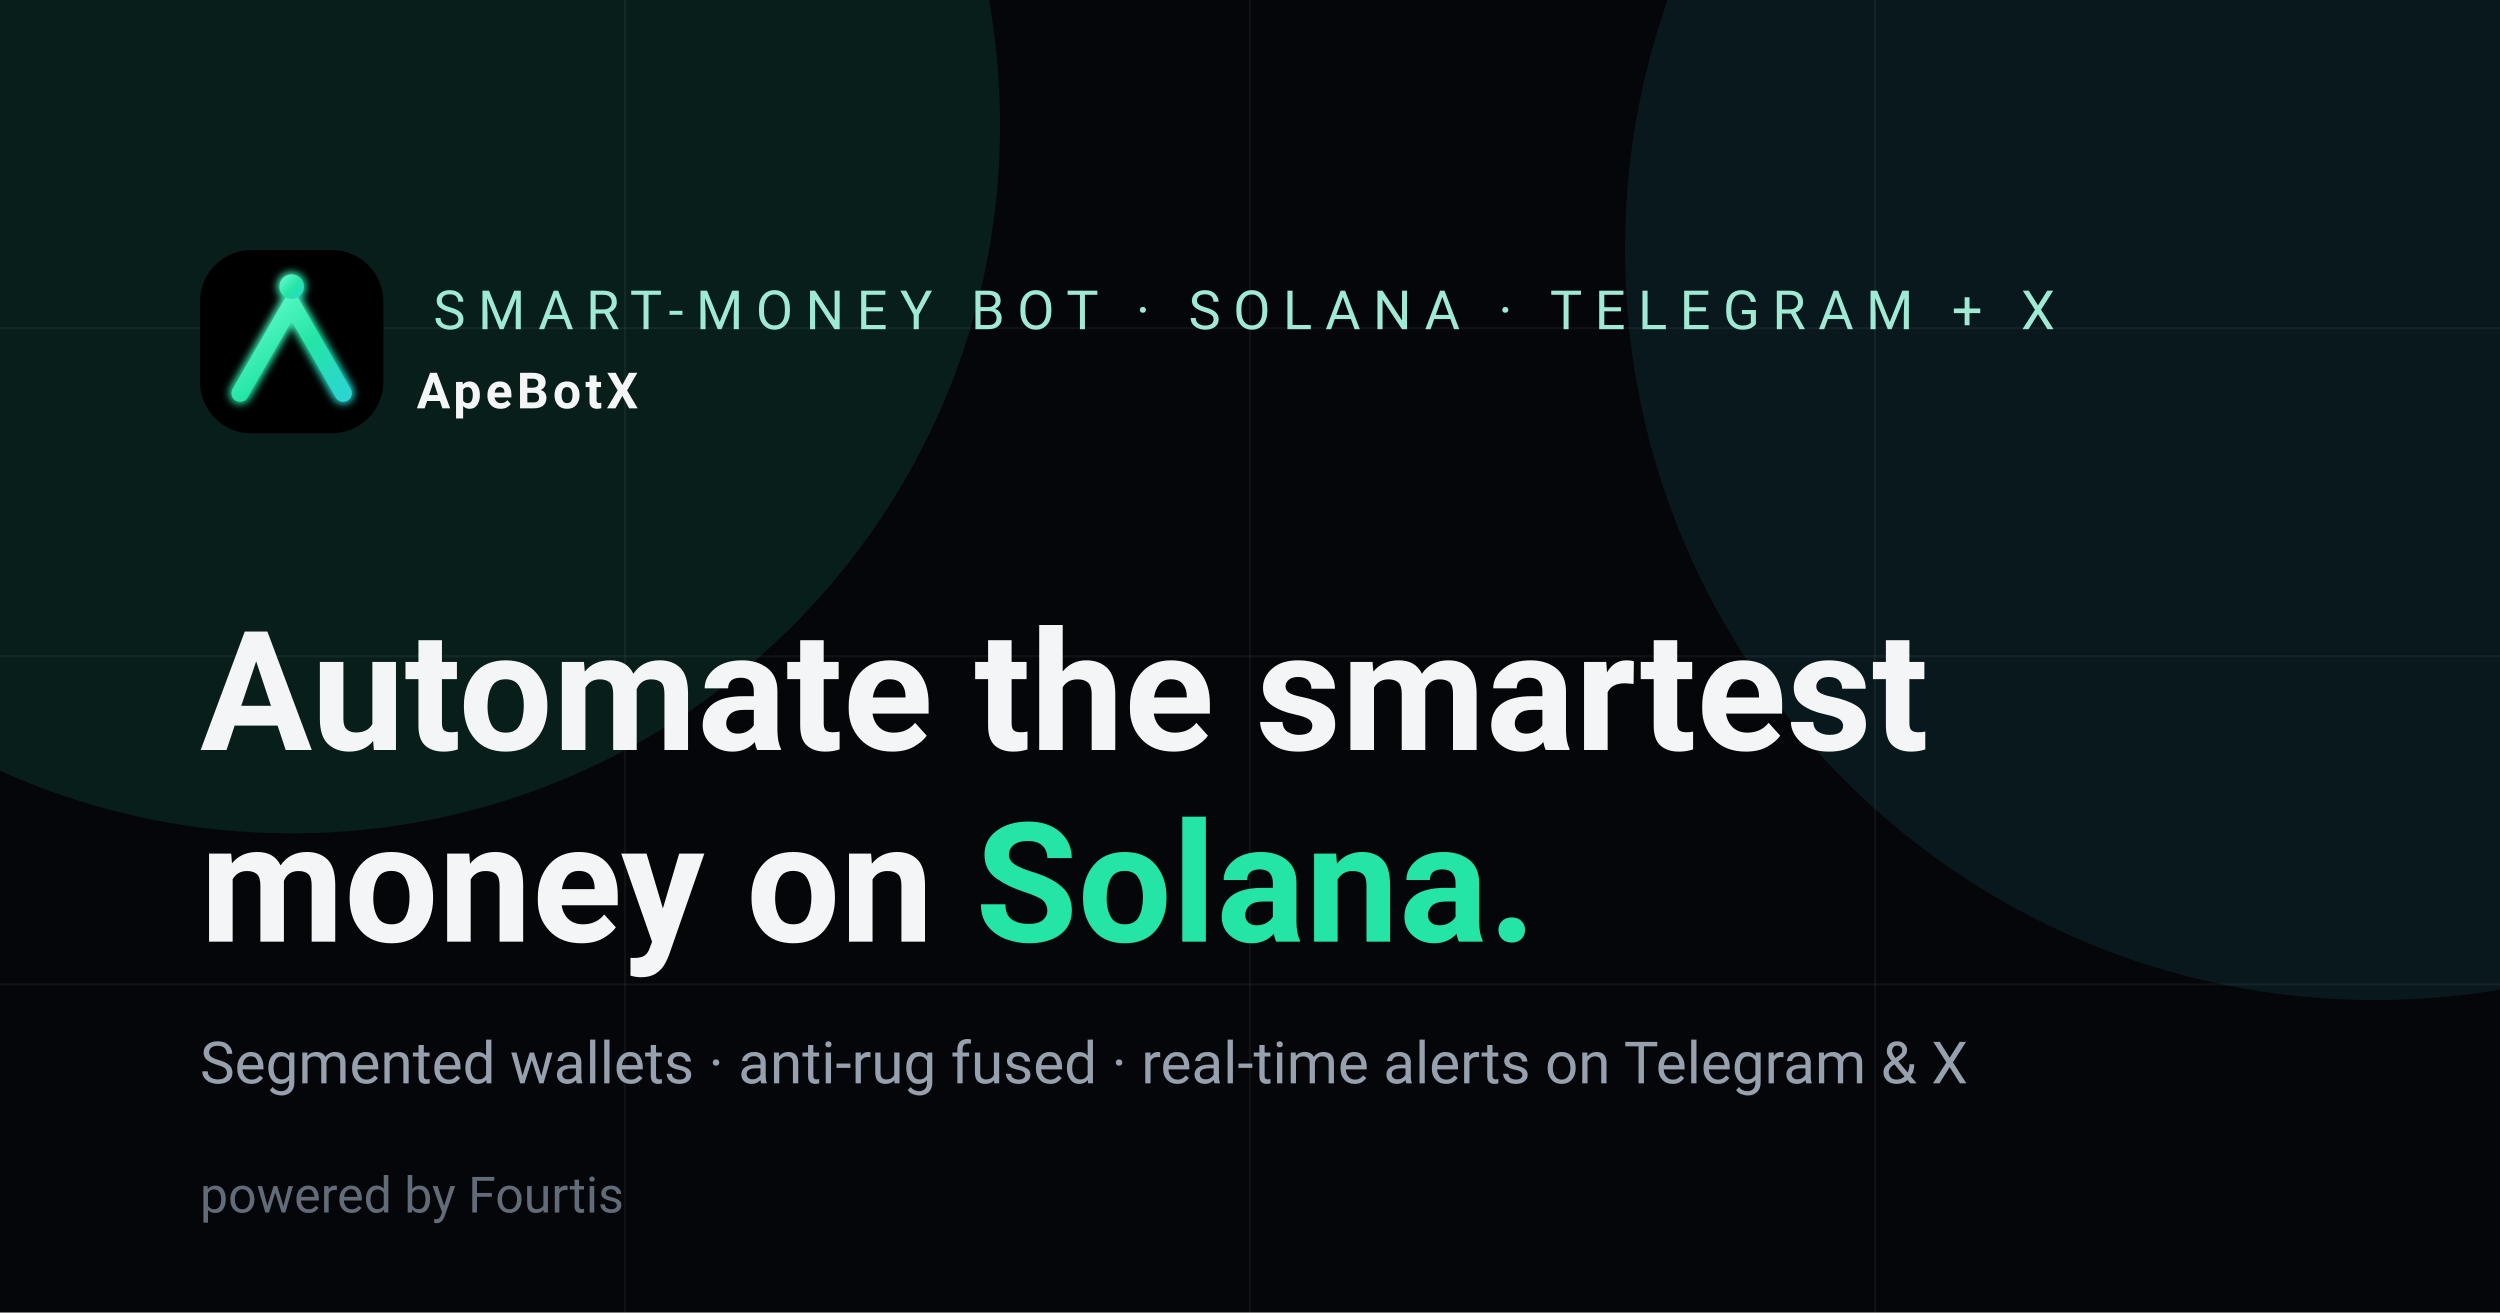
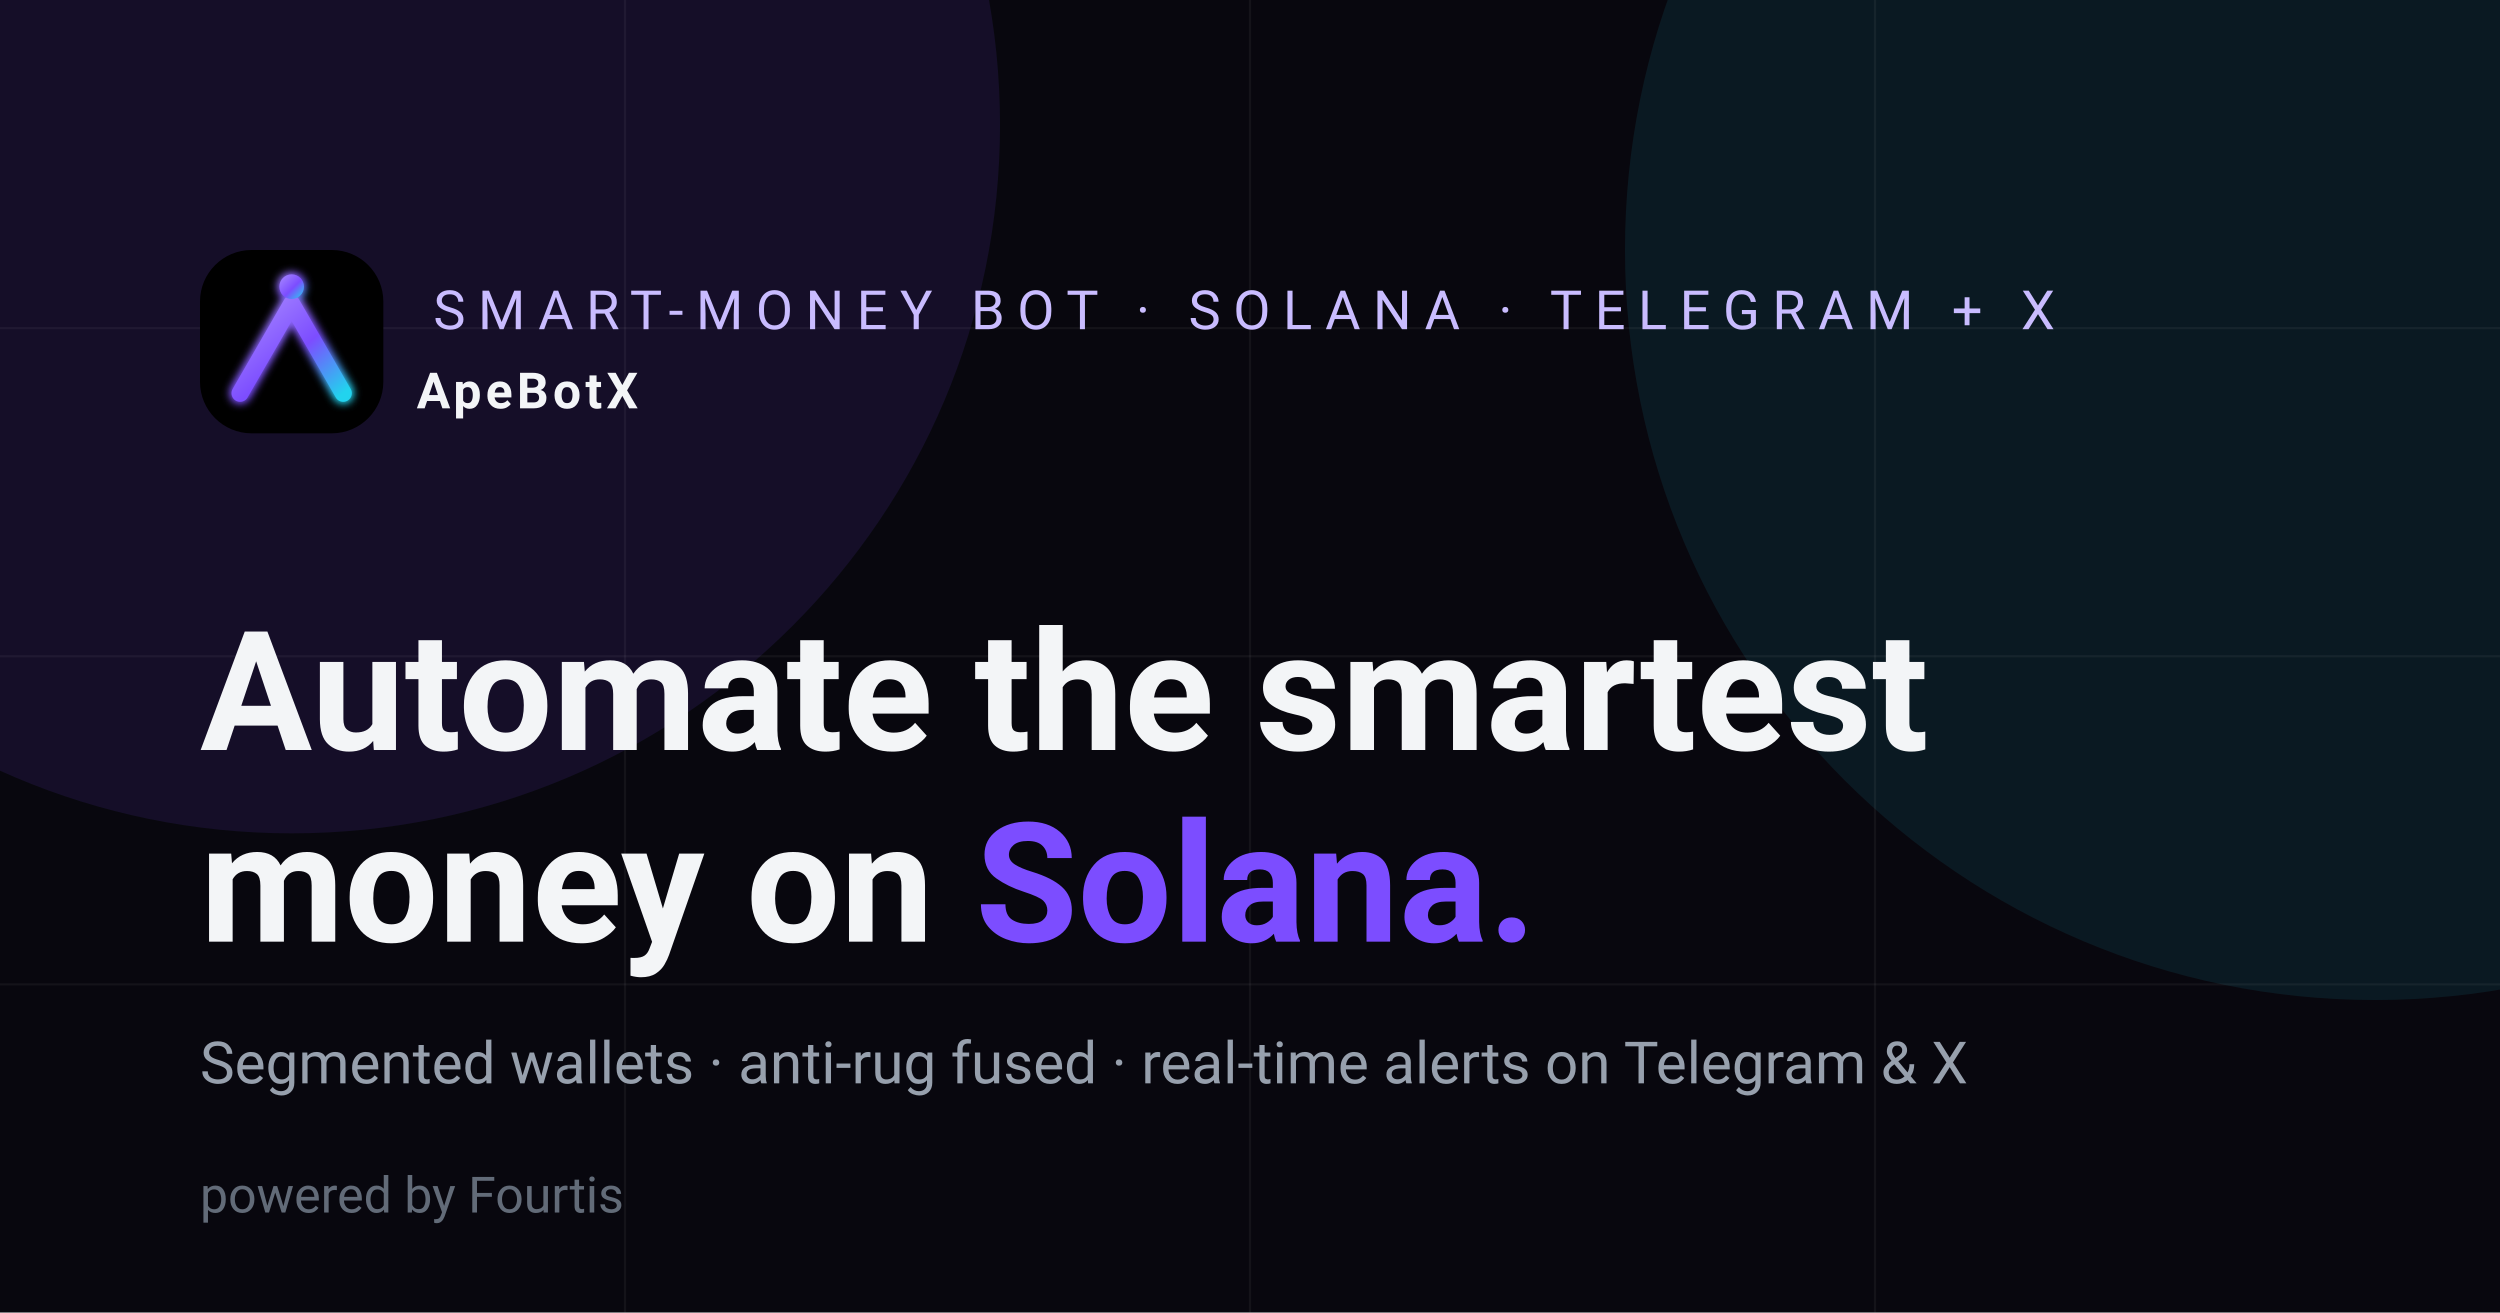
<svg xmlns="http://www.w3.org/2000/svg" width="1200" height="630" viewBox="0 0 1200 630" fill="none">
-   <rect width="1200" height="630" fill="#05060a" />
-   <circle cx="140" cy="60" r="340" fill="#24e5a6" opacity="0.11" />
-   <circle cx="1140" cy="120" r="360" fill="#2ad6d0" opacity="0.09" />
+   <rect width="1200" height="630" fill="#08070e" />
+   <circle cx="140" cy="60" r="340" fill="#7c4dff" opacity="0.11" />
+   <circle cx="1140" cy="120" r="360" fill="#22d3ee" opacity="0.09" />
  <g stroke="#ffffff" stroke-opacity="0.05">
    <path d="M0 157.5 H1200 M0 315 H1200 M0 472.5 H1200" />
    <path d="M300 0 V630 M600 0 V630 M900 0 V630" />
  </g>
  <defs>
    <linearGradient id="b" x1="0" y1="0" x2="1" y2="1">
-       <stop offset="0" stop-color="#6bffd1" />
-       <stop offset="0.55" stop-color="#24e5a6" />
-       <stop offset="1" stop-color="#2ad6d0" />
+       <stop offset="0" stop-color="#a98bff" />
+       <stop offset="0.55" stop-color="#7c4dff" />
+       <stop offset="1" stop-color="#22d3ee" />
    </linearGradient>
    <filter id="g" x="-50%" y="-50%" width="200%" height="200%" color-interpolation-filters="sRGB">
      <feGaussianBlur in="SourceGraphic" stdDeviation="0.85" result="bl" />
      <feMerge>
        <feMergeNode in="bl" />
        <feMergeNode in="bl" />
        <feMergeNode in="SourceGraphic" />
      </feMerge>
    </filter>
  </defs>
  <g transform="translate(96,120) scale(2.75)">
    <rect x="0" y="0" width="32" height="32" rx="9" fill="#000000" />
    <g filter="url(#g)">
      <path d="M7 25 L16 9.4 L25 25" stroke="url(#b)" stroke-width="3" stroke-linecap="round" stroke-linejoin="round" />
      <path d="M11.4 18.4 H20.6" stroke="url(#b)" stroke-width="3" stroke-linecap="round" />
      <circle cx="16" cy="6.4" r="2.15" fill="url(#b)" />
    </g>
  </g>
-   <text x="208" y="158" font-family="'Segoe UI',Roboto,Helvetica,Arial,sans-serif" font-size="26" letter-spacing="6" fill="#9fe9d5">SMART-MONEY BOT · SOLANA · TELEGRAM + X</text>
+   <text x="208" y="158" font-family="'Segoe UI',Roboto,Helvetica,Arial,sans-serif" font-size="26" letter-spacing="6" fill="#c9bcff">SMART-MONEY BOT · SOLANA · TELEGRAM + X</text>
  <text x="200" y="196" font-family="'Segoe UI',Roboto,Helvetica,Arial,sans-serif" font-size="24" letter-spacing="2" fill="#f3f5f7" font-weight="600">ApeBotX</text>
  <text x="96" y="360" font-family="'Segoe UI',Roboto,Helvetica,Arial,sans-serif" font-size="80" font-weight="700" fill="#f3f5f7">Automate the smartest</text>
-   <text x="96" y="452" font-family="'Segoe UI',Roboto,Helvetica,Arial,sans-serif" font-size="80" font-weight="700" fill="#f3f5f7">money on <tspan fill="#24e5a6">Solana.</tspan>
+   <text x="96" y="452" font-family="'Segoe UI',Roboto,Helvetica,Arial,sans-serif" font-size="80" font-weight="700" fill="#f3f5f7">money on <tspan fill="#7c4dff">Solana.</tspan>
  </text>
  <text x="96" y="520" font-family="'Segoe UI',Roboto,Helvetica,Arial,sans-serif" font-size="28" fill="#97a0ad">Segmented wallets · anti-rug fused · real-time alerts on Telegram &amp; X</text>
  <text x="96" y="582" font-family="'Segoe UI',Roboto,Helvetica,Arial,sans-serif" font-size="24" fill="#626b78">powered by Fourtis</text>
</svg>
